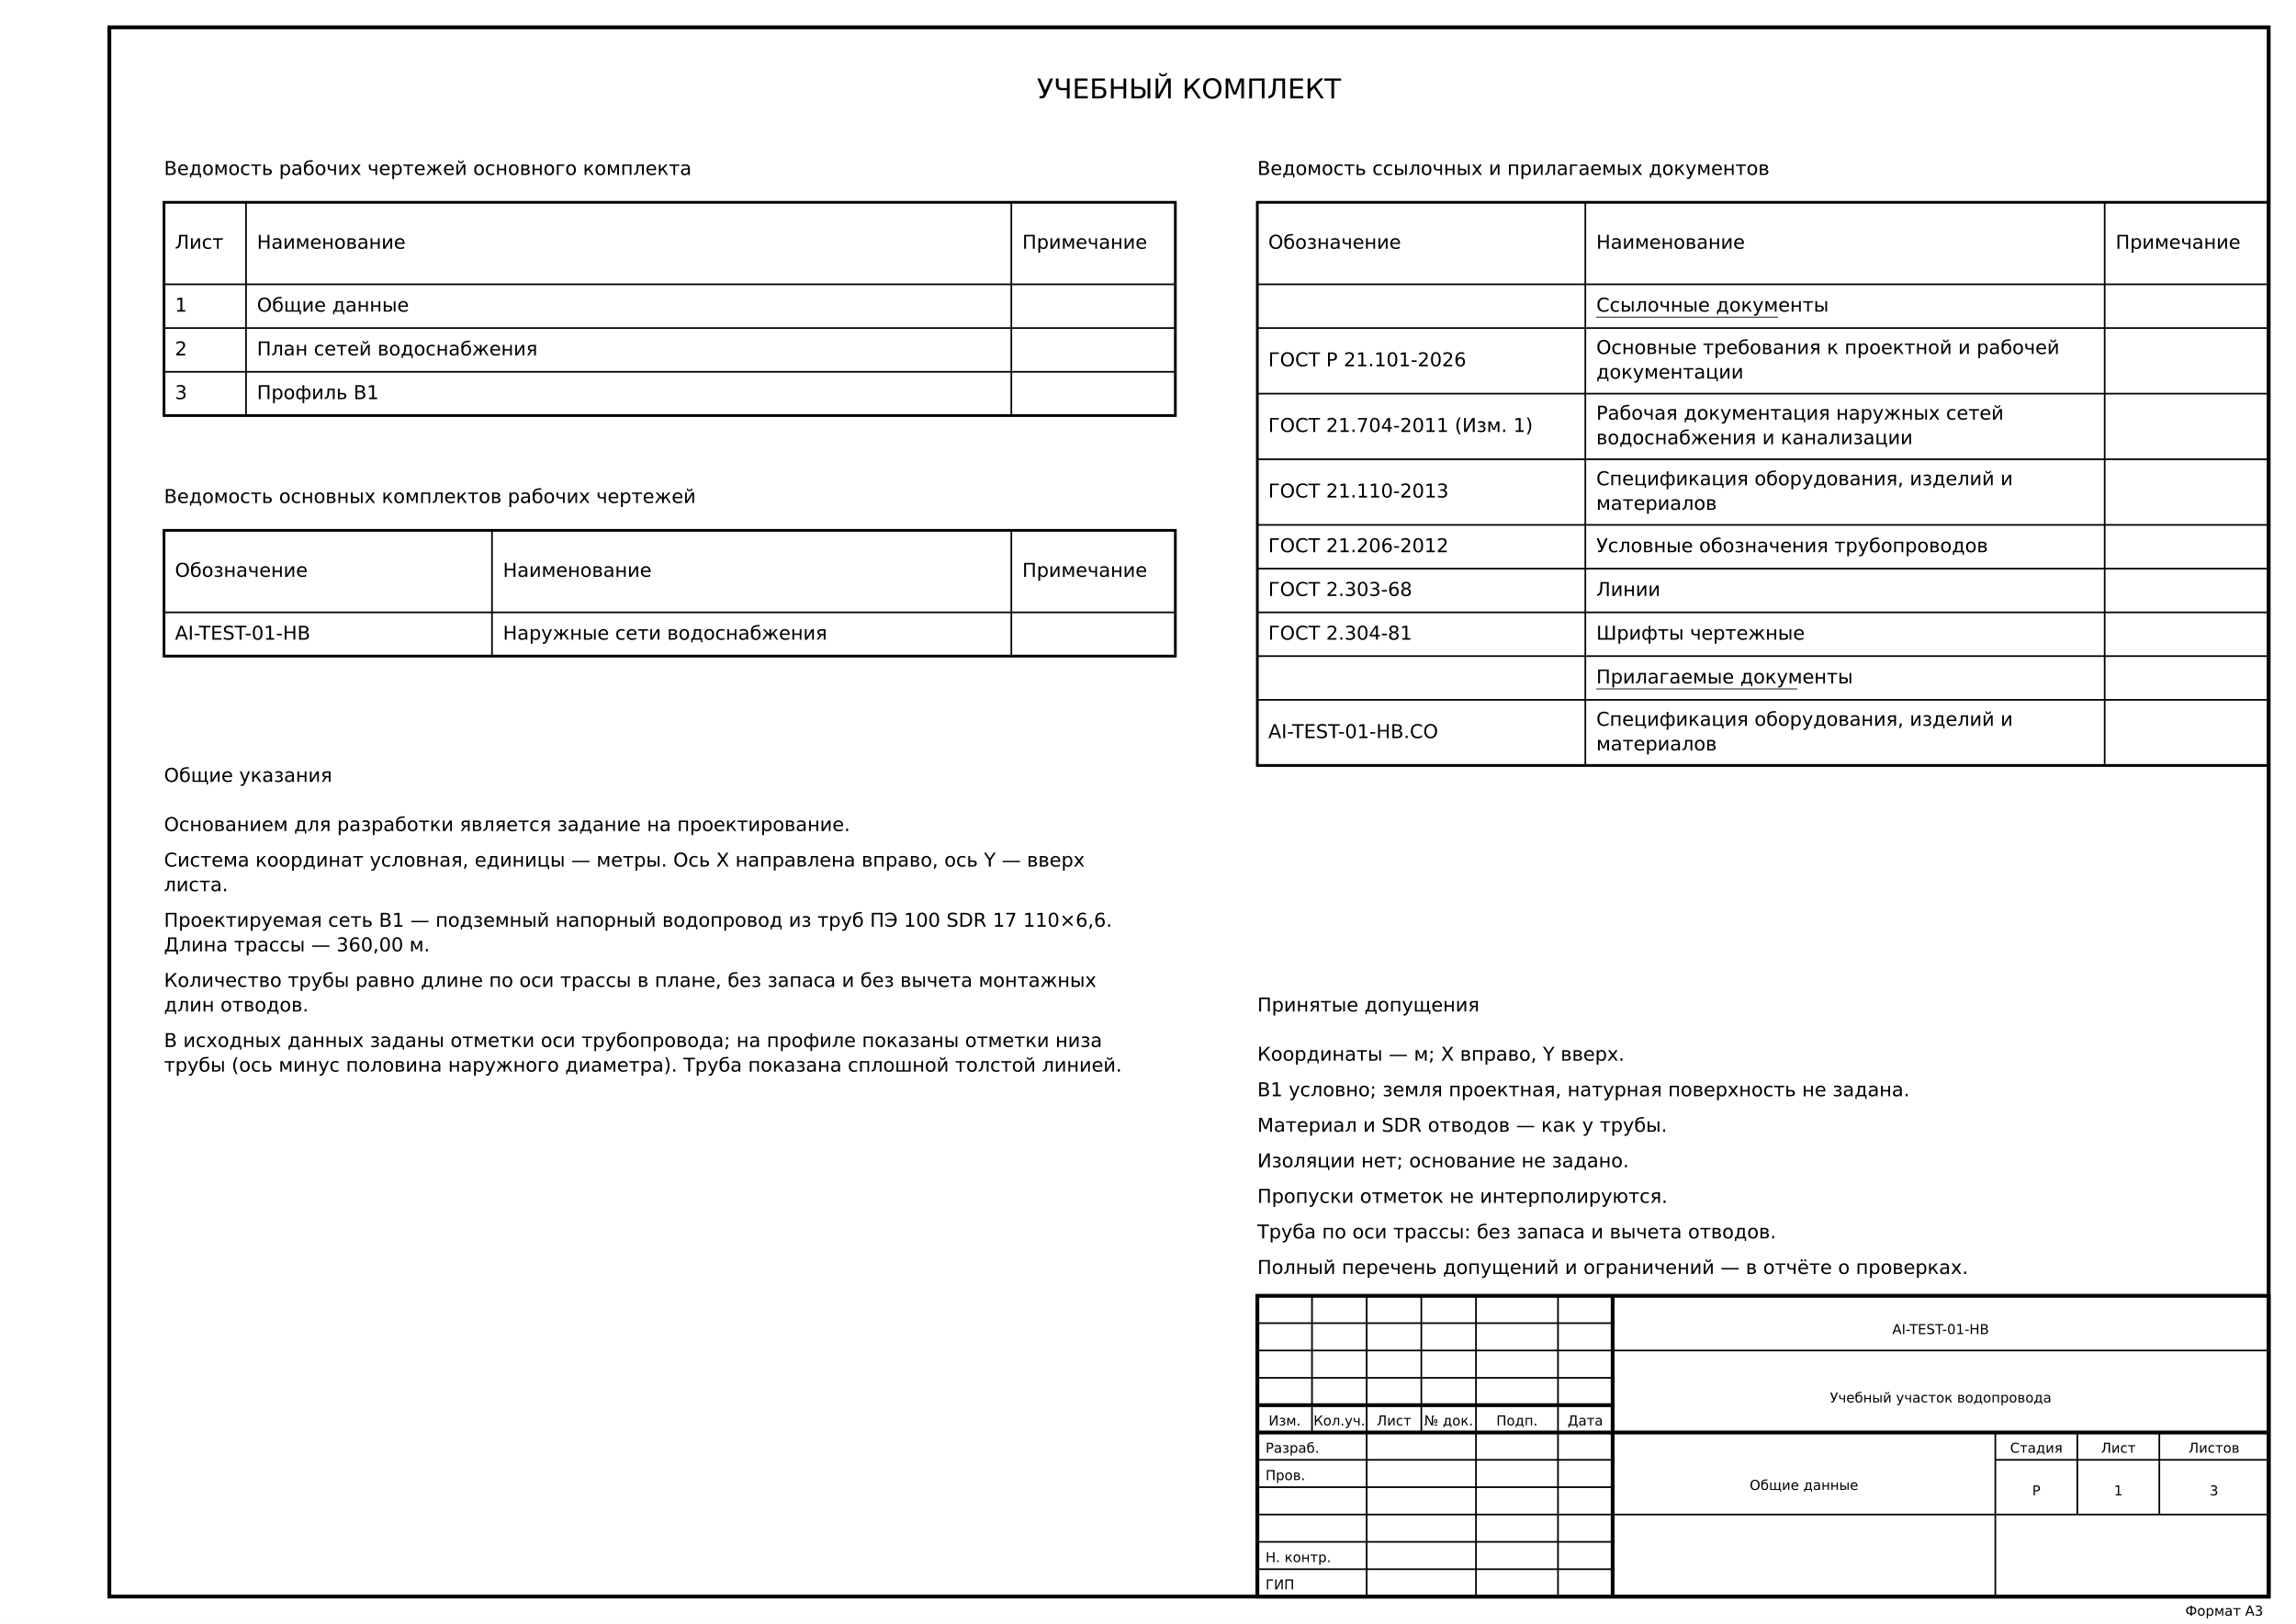
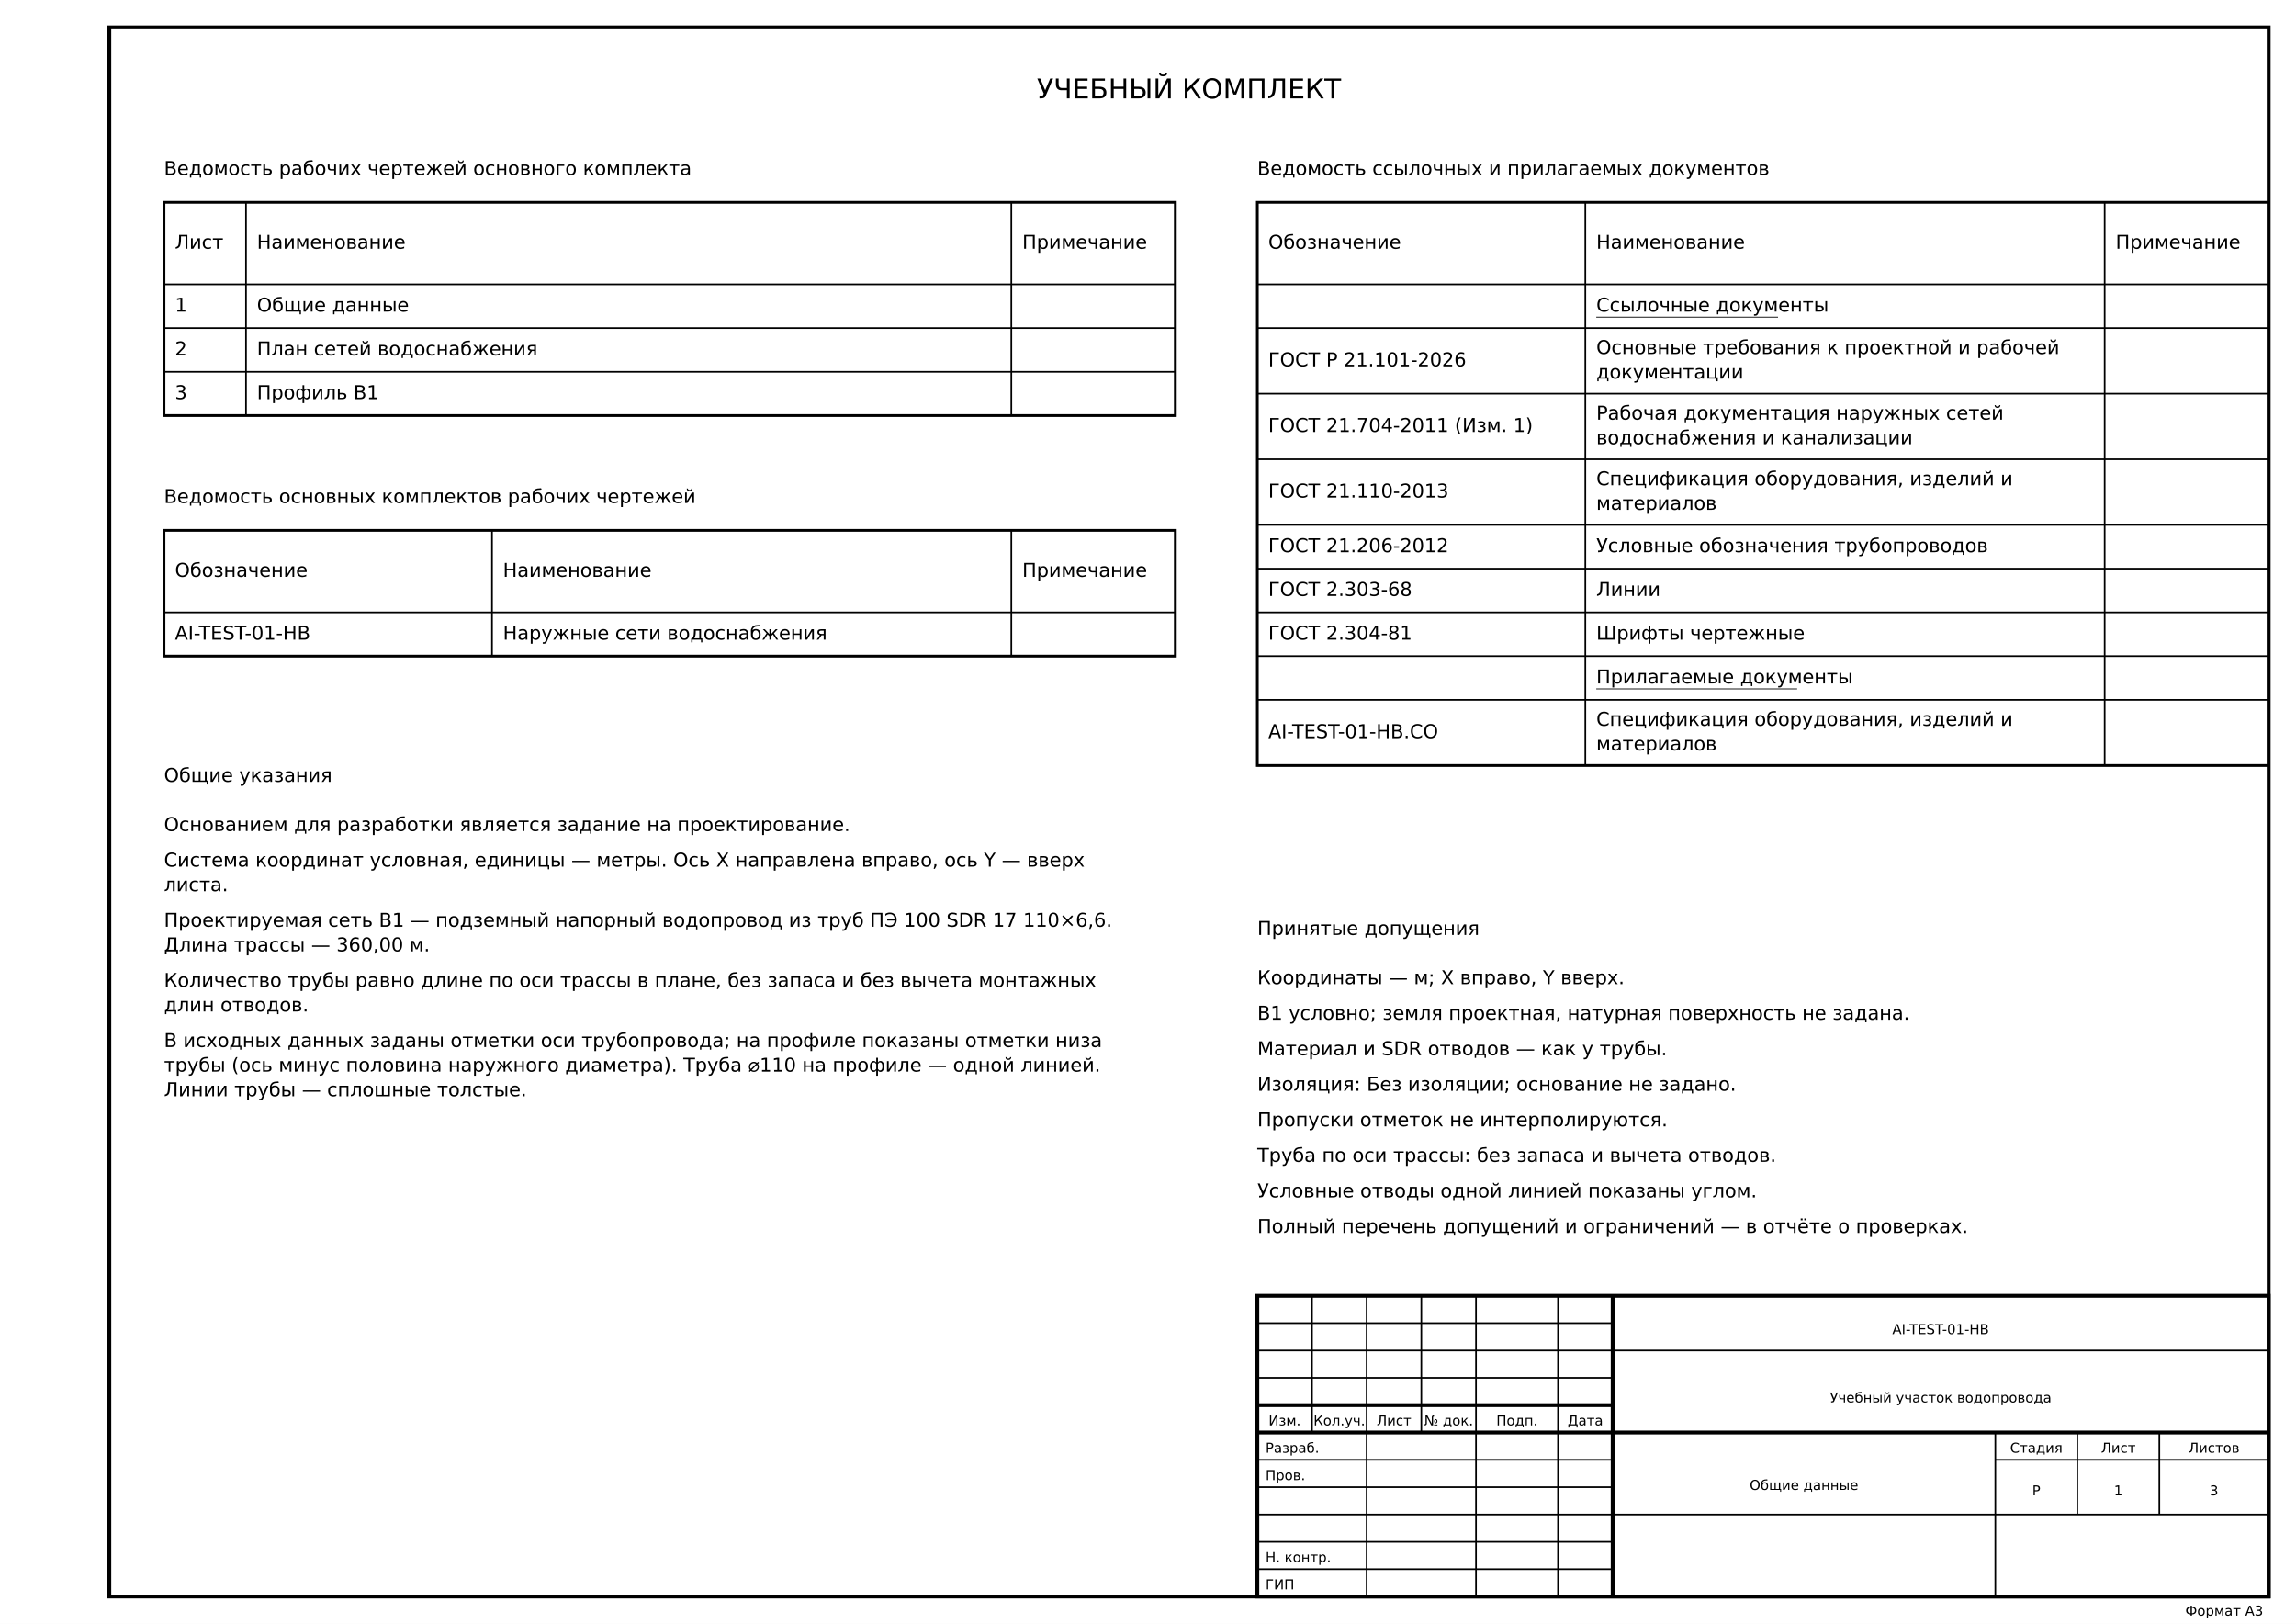
<svg xmlns="http://www.w3.org/2000/svg" width="420mm" height="297mm" viewBox="0 0 420 297">
  <rect width="420" height="297" fill="white" />
  <g fill="none" stroke="black" stroke-width="0.7">
    <rect id="frame" x="20" y="5" width="395" height="287" />
    <rect id="title-block" x="230" y="237" width="185" height="55" />
  </g>
  <g transform="translate(230 237)">
    <g fill="none" stroke="black" stroke-width="0.7">
      <path d="M 65,0 V 55" />
      <path d="M 0,25 H 185" />
      <path d="M 0,20 H 65" />
    </g>
    <g fill="none" stroke="black" stroke-width="0.3">
      <path d="M 0,5 H 65 M 0,10 H 65 M 0,15 H 65" />
      <path d="M 0,30 H 65 M 0,35 H 65 M 0,40 H 65 M 0,45 H 65 M 0,50 H 65" />
      <path d="M 10,0 V 25 M 20,0 V 25 M 30,0 V 25 M 40,0 V 25 M 55,0 V 25" />
      <path d="M 20,25 V 55 M 40,25 V 55 M 55,25 V 55" />
      <path d="M 65,10 H 185" />
      <path d="M 135,25 V 55 M 150,25 V 40 M 165,25 V 40" />
      <path d="M 135,30 H 185" />
      <path d="M 65,40 H 185" />
    </g>
    <g font-family="DejaVu Sans" fill="black">
      <g text-anchor="middle">
        <text x="125" y="7" font-size="2.5">AI-TEST-01-НВ</text>
        <text x="125" y="19.5" font-size="2.5">Учебный участок водопровода</text>
        <text x="100" y="35.5" font-size="2.5">
          <tspan x="100" y="35.5">Общие данные</tspan>
        </text>
        <text x="142.5" y="28.7" font-size="2.5">Стадия</text>
        <text x="142.5" y="36.5" font-size="2.5">Р</text>
        <text x="157.5" y="28.7" font-size="2.5">Лист</text>
        <text x="157.5" y="36.5" font-size="2.5">1</text>
        <text x="175" y="28.7" font-size="2.5">Листов</text>
        <text x="175" y="36.5" font-size="2.5">3</text>
      </g>
      <g text-anchor="middle" font-size="2.5">
        <text x="5" y="23.7">Изм.</text>
        <text x="15" y="23.7">Кол.уч.</text>
        <text x="25" y="23.7">Лист</text>
        <text x="35" y="23.7">№ док.</text>
        <text x="47.5" y="23.7">Подп.</text>
        <text x="60" y="23.7">Дата</text>
      </g>
      <g text-anchor="start" font-size="2.5">
        <text x="1.5" y="28.7">Разраб.</text>
        <text x="1.5" y="33.7">Пров.</text>
        <text x="1.5" y="48.7">Н. контр.</text>
        <text x="1.5" y="53.7">ГИП</text>
      </g>
    </g>
  </g>
  <text x="217.5" y="18" text-anchor="middle" font-family="DejaVu Sans" font-size="5">УЧЕБНЫЙ КОМПЛЕКТ</text>
  <text id="paper-format" x="414" y="295.5" text-anchor="end" font-family="DejaVu Sans" font-size="2.5">Формат A3</text>
  <g id="general-data" font-family="DejaVu Sans" fill="black">
    <g font-size="3.5">
      <text x="30" y="32">Ведомость рабочих чертежей основного комплекта</text>
      <text x="30" y="92">Ведомость основных комплектов рабочих чертежей</text>
      <text x="230" y="32">Ведомость ссылочных и прилагаемых документов</text>
      <text x="30" y="143">Общие указания</text>
-       <text x="230" y="185">Принятые допущения</text>
+       <text x="230" y="171">Принятые допущения</text>
    </g>
    <g id="drawing-register" transform="translate(30 37)">
      <g font-family="DejaVu Sans" fill="black">
        <rect width="185" height="39" fill="none" stroke="black" stroke-width="0.5" />
        <path d="M 0,15 H 185 M 0,23 H 185 M 0,31 H 185 M 0,39 H 185 M 15,0 V 39 M 155,0 V 39" fill="none" stroke="black" stroke-width="0.3" />
        <text font-size="3.5">
          <tspan x="2.0" y="8.5">Лист</tspan>
        </text>
        <text font-size="3.5">
          <tspan x="17.0" y="8.5">Наименование</tspan>
        </text>
        <text font-size="3.5">
          <tspan x="157.0" y="8.5">Примечание</tspan>
        </text>
        <text font-size="3.5">
          <tspan x="2.0" y="20.0">1</tspan>
        </text>
        <text font-size="3.5">
          <tspan x="17.0" y="20.0">Общие данные</tspan>
        </text>
        <text font-size="3.5">
          <tspan x="157.0" y="20.0" />
        </text>
        <text font-size="3.5">
          <tspan x="2.0" y="28.0">2</tspan>
        </text>
        <text font-size="3.5">
          <tspan x="17.0" y="28.0">План сетей водоснабжения</tspan>
        </text>
        <text font-size="3.5">
          <tspan x="157.0" y="28.0" />
        </text>
        <text font-size="3.5">
          <tspan x="2.0" y="36.0">3</tspan>
        </text>
        <text font-size="3.5">
          <tspan x="17.0" y="36.0">Профиль В1</tspan>
        </text>
        <text font-size="3.5">
          <tspan x="157.0" y="36.0" />
        </text>
      </g>
    </g>
    <g transform="translate(30 97)">
      <g font-family="DejaVu Sans" fill="black">
        <rect width="185" height="23" fill="none" stroke="black" stroke-width="0.5" />
        <path d="M 0,15 H 185 M 0,23 H 185 M 60,0 V 23 M 155,0 V 23" fill="none" stroke="black" stroke-width="0.3" />
        <text font-size="3.5">
          <tspan x="2.0" y="8.5">Обозначение</tspan>
        </text>
        <text font-size="3.5">
          <tspan x="62.0" y="8.5">Наименование</tspan>
        </text>
        <text font-size="3.5">
          <tspan x="157.0" y="8.5">Примечание</tspan>
        </text>
        <text font-size="3.5">
          <tspan x="2.0" y="20.0">AI-TEST-01-НВ</tspan>
        </text>
        <text font-size="3.5">
          <tspan x="62.0" y="20.0">Наружные сети водоснабжения</tspan>
        </text>
        <text font-size="3.5">
          <tspan x="157.0" y="20.0" />
        </text>
      </g>
    </g>
    <g id="reference-register" transform="translate(230 37)">
      <g font-family="DejaVu Sans" fill="black">
        <rect width="185" height="103.0" fill="none" stroke="black" stroke-width="0.5" />
        <path d="M 0,15 H 185 M 0,23 H 185 M 0,35.0 H 185 M 0,47.0 H 185 M 0,59.0 H 185 M 0,67.0 H 185 M 0,75.0 H 185 M 0,83.0 H 185 M 0,91.0 H 185 M 0,103.0 H 185 M 60,0 V 103.0 M 155,0 V 103.0" fill="none" stroke="black" stroke-width="0.3" />
        <text font-size="3.5">
          <tspan x="2.0" y="8.5">Обозначение</tspan>
        </text>
        <text font-size="3.5">
          <tspan x="62.0" y="8.5">Наименование</tspan>
        </text>
        <text font-size="3.5">
          <tspan x="157.0" y="8.5">Примечание</tspan>
        </text>
        <text font-size="3.5">
          <tspan x="2.0" y="20.0" />
        </text>
        <text font-size="3.5">
          <tspan x="62.0" y="20.0">Ссылочные документы</tspan>
        </text>
        <path d="M 62.0,21.0 h 33.25" stroke="black" stroke-width="0.15" />
        <text font-size="3.5">
          <tspan x="157.0" y="20.0" />
        </text>
        <text font-size="3.5">
          <tspan x="2.0" y="30.0">ГОСТ Р 21.101-2026</tspan>
        </text>
        <text font-size="3.5">
          <tspan x="62.0" y="27.75">Основные требования к проектной и рабочей</tspan>
          <tspan x="62.0" y="32.25">документации</tspan>
        </text>
        <text font-size="3.5">
          <tspan x="157.0" y="30.0" />
        </text>
        <text font-size="3.5">
          <tspan x="2.0" y="42.0">ГОСТ 21.704-2011 (Изм. 1)</tspan>
        </text>
        <text font-size="3.5">
          <tspan x="62.0" y="39.75">Рабочая документация наружных сетей</tspan>
          <tspan x="62.0" y="44.25">водоснабжения и канализации</tspan>
        </text>
        <text font-size="3.5">
          <tspan x="157.0" y="42.0" />
        </text>
        <text font-size="3.5">
          <tspan x="2.0" y="54.0">ГОСТ 21.110-2013</tspan>
        </text>
        <text font-size="3.5">
          <tspan x="62.0" y="51.75">Спецификация оборудования, изделий и</tspan>
          <tspan x="62.0" y="56.25">материалов</tspan>
        </text>
        <text font-size="3.5">
          <tspan x="157.0" y="54.0" />
        </text>
        <text font-size="3.5">
          <tspan x="2.0" y="64.0">ГОСТ 21.206-2012</tspan>
        </text>
        <text font-size="3.5">
          <tspan x="62.0" y="64.0">Условные обозначения трубопроводов</tspan>
        </text>
        <text font-size="3.5">
          <tspan x="157.0" y="64.0" />
        </text>
        <text font-size="3.5">
          <tspan x="2.0" y="72.0">ГОСТ 2.303-68</tspan>
        </text>
        <text font-size="3.5">
          <tspan x="62.0" y="72.0">Линии</tspan>
        </text>
        <text font-size="3.5">
          <tspan x="157.0" y="72.0" />
        </text>
        <text font-size="3.5">
          <tspan x="2.0" y="80.0">ГОСТ 2.304-81</tspan>
        </text>
        <text font-size="3.5">
          <tspan x="62.0" y="80.0">Шрифты чертежные</tspan>
        </text>
        <text font-size="3.5">
          <tspan x="157.0" y="80.0" />
        </text>
        <text font-size="3.5">
          <tspan x="2.0" y="88.0" />
        </text>
        <text font-size="3.5">
          <tspan x="62.0" y="88.0">Прилагаемые документы</tspan>
        </text>
        <path d="M 62.0,89.0 h 36.75" stroke="black" stroke-width="0.15" />
        <text font-size="3.5">
          <tspan x="157.0" y="88.0" />
        </text>
        <text font-size="3.5">
          <tspan x="2.0" y="98.0">AI-TEST-01-НВ.СО</tspan>
        </text>
        <text font-size="3.5">
          <tspan x="62.0" y="95.75">Спецификация оборудования, изделий и</tspan>
          <tspan x="62.0" y="100.25">материалов</tspan>
        </text>
        <text font-size="3.5">
          <tspan x="157.0" y="98.0" />
        </text>
      </g>
    </g>
    <g id="general-notes">
      <text font-size="3.5">
        <tspan x="30" y="152.0">Основанием для разработки является задание на проектирование.</tspan>
      </text>
      <text font-size="3.5">
        <tspan x="30" y="158.5">Система координат условная, единицы — метры. Ось X направлена вправо, ось Y — вверх</tspan>
        <tspan x="30" y="163.0">листа.</tspan>
      </text>
      <text font-size="3.5">
        <tspan x="30" y="169.5">Проектируемая сеть В1 — подземный напорный водопровод из труб ПЭ 100 SDR 17 110×6,6.</tspan>
        <tspan x="30" y="174.0">Длина трассы — 360,00 м.</tspan>
      </text>
      <text font-size="3.5">
        <tspan x="30" y="180.5">Количество трубы равно длине по оси трассы в плане, без запаса и без вычета монтажных</tspan>
        <tspan x="30" y="185.0">длин отводов.</tspan>
      </text>
      <text font-size="3.5">
        <tspan x="30" y="191.5">В исходных данных заданы отметки оси трубопровода; на профиле показаны отметки низа</tspan>
-         <tspan x="30" y="196.0">трубы (ось минус половина наружного диаметра). Труба показана сплошной толстой линией.</tspan>
+         <tspan x="30" y="196.0">трубы (ось минус половина наружного диаметра). Труба ⌀110 на профиле — одной линией.</tspan>
+         <tspan x="30" y="200.5">Линии трубы — сплошные толстые.</tspan>
      </text>
    </g>
    <g id="general-assumptions">
      <g data-assumption-id="coordinate_system">
        <text font-size="3.5">
-           <tspan x="230" y="194.0">Координаты — м; X вправо, Y вверх.</tspan>
+           <tspan x="230" y="180.0">Координаты — м; X вправо, Y вверх.</tspan>
        </text>
      </g>
      <g data-assumption-id="network_ground">
        <text font-size="3.5">
-           <tspan x="230" y="200.5">В1 условно; земля проектная, натурная поверхность не задана.</tspan>
+           <tspan x="230" y="186.5">В1 условно; земля проектная, натурная поверхность не задана.</tspan>
        </text>
      </g>
      <g data-assumption-id="bend_material">
        <text font-size="3.5">
-           <tspan x="230" y="207.0">Материал и SDR отводов — как у трубы.</tspan>
+           <tspan x="230" y="193.0">Материал и SDR отводов — как у трубы.</tspan>
        </text>
      </g>
      <g data-assumption-id="profile_insulation">
        <text font-size="3.5">
-           <tspan x="230" y="213.5">Изоляции нет; основание не задано.</tspan>
+           <tspan x="230" y="199.5">Изоляция: Без изоляции; основание не задано.</tspan>
        </text>
      </g>
      <g data-assumption-id="missing_levels">
        <text font-size="3.5">
-           <tspan x="230" y="220.0">Пропуски отметок не интерполируются.</tspan>
+           <tspan x="230" y="206.0">Пропуски отметок не интерполируются.</tspan>
        </text>
      </g>
      <g data-assumption-id="pipe_quantity">
        <text font-size="3.5">
-           <tspan x="230" y="226.5">Труба по оси трассы: без запаса и вычета отводов.</tspan>
-         </text>
-       </g>
-       <text font-size="3.5">
-         <tspan x="230" y="233.0">Полный перечень допущений и ограничений — в отчёте о проверках.</tspan>
+           <tspan x="230" y="212.5">Труба по оси трассы: без запаса и вычета отводов.</tspan>
+         </text>
+       </g>
+       <g data-assumption-id="symbolic_bends">
+         <text font-size="3.5">
+           <tspan x="230" y="219.0">Условные отводы одной линией показаны углом.</tspan>
+         </text>
+       </g>
+       <text font-size="3.5">
+         <tspan x="230" y="225.5">Полный перечень допущений и ограничений — в отчёте о проверках.</tspan>
      </text>
    </g>
  </g>
</svg>
